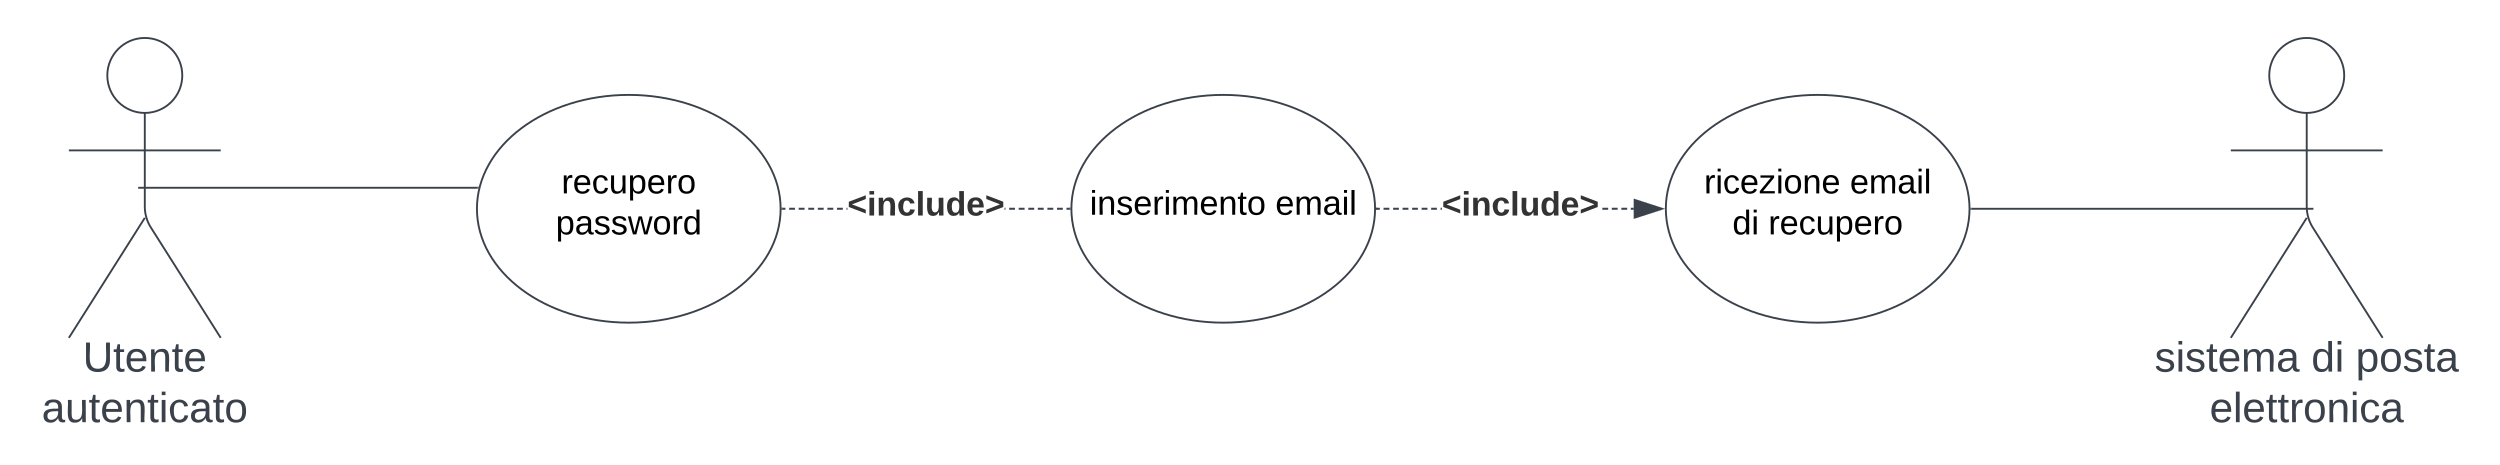
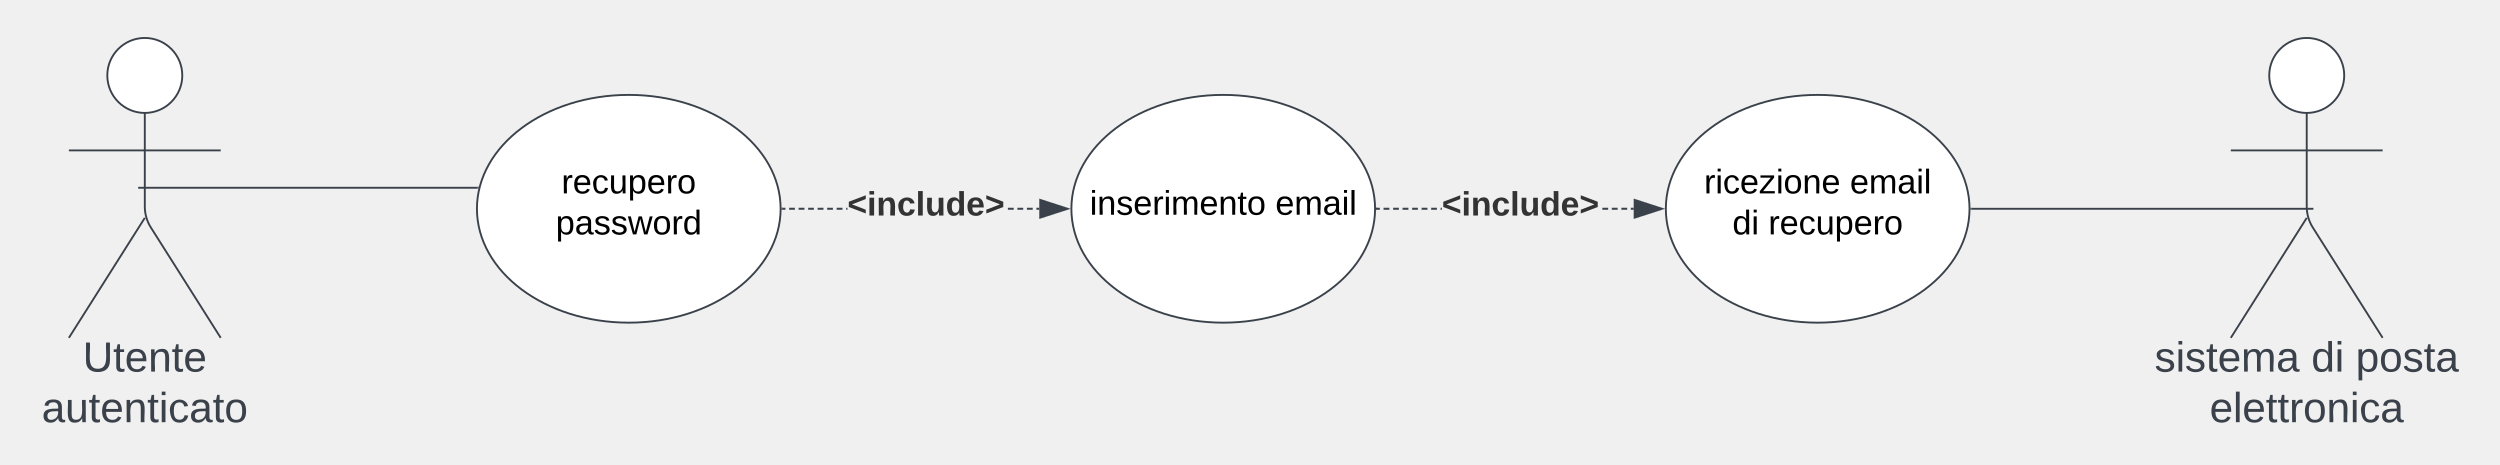
<svg xmlns="http://www.w3.org/2000/svg" xmlns:ns1="lucid" xmlns:xlink="http://www.w3.org/1999/xlink" width="1317.19" height="244.67">
  <g transform="translate(-223.7099 -320)" ns1:page-tab-id="xav6uJ03SfYZ">
-     <path d="M0 0h1870.87v1322.83H0z" fill="#fff" />
    <path d="M319.75 359.75c0 10.9-8.84 19.75-19.75 19.75-10.9 0-19.75-8.84-19.75-19.75 0-10.9 8.84-19.75 19.75-19.75 10.9 0 19.75 8.84 19.75 19.75z" stroke="#3a414a" fill="#fff" />
    <path d="M300 379.5v49.3a20.7 20.7 0 0 0 3.2 11.07L340 498m-40-63.2L260 498m0-98.75h80" stroke="#3a414a" fill="none" />
    <path d="M260 346a6 6 0 0 1 6-6h68a6 6 0 0 1 6 6v168a6 6 0 0 1-6 6h-68a6 6 0 0 1-6-6z" fill="none" />
    <use xlink:href="#a" transform="matrix(1,0,0,1,180,498) translate(87.31481 17.77778)" />
    <use xlink:href="#b" transform="matrix(1,0,0,1,180,498) translate(65.70988 44.44444)" />
    <path d="M635 430c0 33.14-35.83 60-80 60-44.2 0-80-26.86-80-60s35.8-60 80-60c44.17 0 80 26.86 80 60z" stroke="#3a414a" fill="#fff" />
    <use xlink:href="#c" transform="matrix(1,0,0,1,474.99,370) translate(44.555 51.9)" />
    <use xlink:href="#d" transform="matrix(1,0,0,1,474.99,370) translate(41.555 73.5)" />
    <path d="M300 418.93h175.34M300 418.93h-3.5" stroke="#3a414a" fill="none" />
    <path d="M475.94 418.52l-.2.9h-.4v-1h.62z" stroke="#3a414a" stroke-width=".05" fill="#3a414a" />
    <path d="M1458.82 359.75c0 10.9-8.85 19.75-19.75 19.75s-19.75-8.84-19.75-19.75c0-10.9 8.84-19.75 19.75-19.75 10.9 0 19.75 8.84 19.75 19.75z" stroke="#3a414a" fill="#fff" />
    <path d="M1439.07 379.5v49.3a20.7 20.7 0 0 0 3.2 11.07l36.8 58.13m-40-63.2l-40 63.2m0-98.75h80" stroke="#3a414a" fill="none" />
    <path d="M1399.07 346a6 6 0 0 1 6-6h68a6 6 0 0 1 6 6v168a6 6 0 0 1-6 6h-68a6 6 0 0 1-6-6z" fill="none" />
    <use xlink:href="#e" transform="matrix(1,0,0,1,1319.066,498) translate(39.84568 17.77778)" />
    <use xlink:href="#f" transform="matrix(1,0,0,1,1319.066,498) translate(122.4383 17.77778)" />
    <use xlink:href="#g" transform="matrix(1,0,0,1,1319.066,498) translate(145.8333 17.77778)" />
    <use xlink:href="#h" transform="matrix(1,0,0,1,1319.066,498) translate(68.85802 44.44444)" />
-     <path d="M637.5 430.5H636v-1h1.5zm5.04 0h-3.02v-1h3.02zm5.04 0h-3.02v-1h3.02zm5.04 0h-3.02v-1h3.02zm5.04 0h-3.02v-1h3.02zm5.04 0h-3.02v-1h3.02zm5.04 0h-3.02v-1h3.02zm2.44 0h-.42v-1h.42zm88.28 0h-3.02v-1h3.02zm5.04 0h-3.02v-1h3.02zm5.04 0h-3.02v-1h3.02zm5.05 0h-3.04v-1h3.03zm5.03 0h-3.03v-1h3.03zm5.04 0h-3.03v-1h3.03zm3.52 0h-1.52v-1h1.5zm-33.78 0H753v-1h.42z" stroke="#3a414a" stroke-width=".05" fill="#3a414a" />
+     <path d="M637.5 430.5H636v-1h1.5zm5 0h-3v-1h3zm5.02 0h-3v-1h3zm5 0h-3v-1h3zm5.02 0h-3v-1h3zm5 0h-3v-1h3zm5.02 0h-3v-1h3zm2.62 0h-.6v-1h.6zm87.6 0h-3v-1h3zm5 0h-3v-1h3zm5.02 0h-3v-1h3zm3.5 0h-1.5v-1h1.5z" stroke="#3a414a" stroke-width=".05" fill="#3a414a" />
    <path d="M636 430.5h-.53l.02-.5v-.4l-.02-.1h.52z" fill="#3a414a" />
    <path d="M636.03 430.52h-.58l.02-.5v-.54h.56zm-.52-1v.1l.02.4-.02.46h.48v-.96z" stroke="#3a414a" stroke-width=".05" fill="#3a414a" />
-     <path d="M787.7 430v.5h-.52v-1h.53z" fill="#3a414a" />
-     <path d="M787.72 430v.53h-.56v-1.05h.57zm-.5-.48v.96h.45v-.96z" stroke="#3a414a" stroke-width=".05" fill="#3a414a" />
+     <path d="M786.08 430l-14.27 4.64v-9.28z" fill="#3a414a" />
+     <path d="M787.7 430l-16.4 5.32v-10.64zm-15.4 3.95l12.16-3.95-12.15-3.95z" stroke="#3a414a" stroke-width=".05" fill="#3a414a" />
    <use xlink:href="#i" transform="matrix(1,0,0,1,670.1843,419.3333) translate(0 14.22222)" />
    <path d="M948.2 430c0 33.14-35.82 60-80 60-44.2 0-80-26.86-80-60s35.8-60 80-60c44.18 0 80 26.86 80 60z" stroke="#3a414a" fill="#fff" />
    <use xlink:href="#j" transform="matrix(1,0,0,1,788.1933,370) translate(9.68 63.15)" />
    <use xlink:href="#k" transform="matrix(1,0,0,1,788.1933,370) translate(107.48 63.15)" />
    <path d="M1261.4 430c0 33.14-35.82 60-80 60-44.2 0-80-26.86-80-60s35.8-60 80-60c44.18 0 80 26.86 80 60z" stroke="#3a414a" fill="#fff" />
    <use xlink:href="#l" transform="matrix(1,0,0,1,1101.397,370) translate(20.155 51.9)" />
    <use xlink:href="#m" transform="matrix(1,0,0,1,1101.397,370) translate(97.005 51.9)" />
    <use xlink:href="#n" transform="matrix(1,0,0,1,1101.397,370) translate(35.08 73.5)" />
    <use xlink:href="#o" transform="matrix(1,0,0,1,1101.397,370) translate(54.03 73.5)" />
    <path d="M950.7 430.5h-1.5v-1h1.5zm5 0h-3v-1h3zm5.02 0h-3v-1h3zm5 0h-3v-1h3zm5.02 0h-3v-1h3zm5.02 0h-3v-1h3zm5 0h-3v-1h3zm2.63 0h-.63v-1h.62zm87.58 0h-3v-1h3zm5 0h-3v-1h3zm5.02 0h-3v-1h3zm3.5 0h-1.5v-1h1.5z" stroke="#3a414a" stroke-width=".05" fill="#3a414a" />
    <path d="M949.2 430.5h-.52v-1h.53z" fill="#3a414a" />
    <path d="M949.23 430.52h-.58l.02-.5v-.54h.56zm-.52-1l.02.1v.4l-.02.46h.48v-.96z" stroke="#3a414a" stroke-width=".05" fill="#3a414a" />
    <path d="M1099.28 430l-14.27 4.64v-9.28z" fill="#3a414a" />
    <path d="M1100.9 430l-16.4 5.32v-10.64zm-15.4 3.95l12.16-3.95-12.15-3.95z" stroke="#3a414a" stroke-width=".05" fill="#3a414a" />
    <g>
      <use xlink:href="#p" transform="matrix(1,0,0,1,1024.795,417.2) translate(0.005 17.06667)" />
    </g>
    <g>
-       <use xlink:href="#i" transform="matrix(1,0,0,1,983.3876,419.3333) translate(0.005 14.22222)" />
+       <use xlink:href="#q" transform="matrix(1,0,0,1,983.3876,419.3333) translate(0.005 14.22222)" />
    </g>
    <path d="M1262.4 430h176.7" stroke="#3a414a" fill="none" />
    <path d="M1262.4 430.5h-.52l.02-.5v-.5h.5z" stroke="#3a414a" stroke-width=".05" fill="#3a414a" />
    <path d="M1439.1 430h3.5" stroke="#3a414a" fill="none" />
    <defs>
-       <path fill="#3a414a" d="M232-93c-1 65-40 97-104 97C67 4 28-28 28-90v-158h33c8 89-33 224 67 224 102 0 64-133 71-224h33v155" id="q" />
-       <path fill="#3a414a" d="M59-47c-2 24 18 29 38 22v24C64 9 27 4 27-40v-127H5v-23h24l9-43h21v43h35v23H59v120" id="r" />
-       <path fill="#3a414a" d="M100-194c63 0 86 42 84 106H49c0 40 14 67 53 68 26 1 43-12 49-29l28 8c-11 28-37 45-77 45C44 4 14-33 15-96c1-61 26-98 85-98zm52 81c6-60-76-77-97-28-3 7-6 17-6 28h103" id="s" />
-       <path fill="#3a414a" d="M117-194c89-4 53 116 60 194h-32v-121c0-31-8-49-39-48C34-167 62-67 57 0H25l-1-190h30c1 10-1 24 2 32 11-22 29-35 61-36" id="t" />
+       <path fill="#3a414a" d="M232-93c-1 65-40 97-104 97C67 4 28-28 28-90v-158h33c8 89-33 224 67 224 102 0 64-133 71-224h33v155" id="r" />
+       <path fill="#3a414a" d="M59-47c-2 24 18 29 38 22v24C64 9 27 4 27-40v-127H5v-23h24l9-43h21v43h35v23H59v120" id="s" />
+       <path fill="#3a414a" d="M100-194c63 0 86 42 84 106H49c0 40 14 67 53 68 26 1 43-12 49-29l28 8c-11 28-37 45-77 45C44 4 14-33 15-96c1-61 26-98 85-98zm52 81c6-60-76-77-97-28-3 7-6 17-6 28h103" id="t" />
+       <path fill="#3a414a" d="M117-194c89-4 53 116 60 194h-32v-121c0-31-8-49-39-48C34-167 62-67 57 0H25l-1-190h30c1 10-1 24 2 32 11-22 29-35 61-36" id="u" />
      <g id="a">
-         <use transform="matrix(0.0617284,0,0,0.0617284,0,0)" xlink:href="#q" />
-         <use transform="matrix(0.0617284,0,0,0.0617284,15.98765,0)" xlink:href="#r" />
-         <use transform="matrix(0.0617284,0,0,0.0617284,22.16049,0)" xlink:href="#s" />
-         <use transform="matrix(0.0617284,0,0,0.0617284,34.50617,0)" xlink:href="#t" />
-         <use transform="matrix(0.0617284,0,0,0.0617284,46.85185,0)" xlink:href="#r" />
-         <use transform="matrix(0.0617284,0,0,0.0617284,53.02469,0)" xlink:href="#s" />
-       </g>
-       <path fill="#3a414a" d="M141-36C126-15 110 5 73 4 37 3 15-17 15-53c-1-64 63-63 125-63 3-35-9-54-41-54-24 1-41 7-42 31l-33-3c5-37 33-52 76-52 45 0 72 20 72 64v82c-1 20 7 32 28 27v20c-31 9-61-2-59-35zM48-53c0 20 12 33 32 33 41-3 63-29 60-74-43 2-92-5-92 41" id="u" />
-       <path fill="#3a414a" d="M84 4C-5 8 30-112 23-190h32v120c0 31 7 50 39 49 72-2 45-101 50-169h31l1 190h-30c-1-10 1-25-2-33-11 22-28 36-60 37" id="v" />
-       <path fill="#3a414a" d="M24-231v-30h32v30H24zM24 0v-190h32V0H24" id="w" />
-       <path fill="#3a414a" d="M96-169c-40 0-48 33-48 73s9 75 48 75c24 0 41-14 43-38l32 2c-6 37-31 61-74 61-59 0-76-41-82-99-10-93 101-131 147-64 4 7 5 14 7 22l-32 3c-4-21-16-35-41-35" id="x" />
-       <path fill="#3a414a" d="M100-194c62-1 85 37 85 99 1 63-27 99-86 99S16-35 15-95c0-66 28-99 85-99zM99-20c44 1 53-31 53-75 0-43-8-75-51-75s-53 32-53 75 10 74 51 75" id="y" />
+         <use transform="matrix(0.0617284,0,0,0.0617284,0,0)" xlink:href="#r" />
+         <use transform="matrix(0.0617284,0,0,0.0617284,15.98765,0)" xlink:href="#s" />
+         <use transform="matrix(0.0617284,0,0,0.0617284,22.16049,0)" xlink:href="#t" />
+         <use transform="matrix(0.0617284,0,0,0.0617284,34.50617,0)" xlink:href="#u" />
+         <use transform="matrix(0.0617284,0,0,0.0617284,46.85185,0)" xlink:href="#s" />
+         <use transform="matrix(0.0617284,0,0,0.0617284,53.02469,0)" xlink:href="#t" />
+       </g>
+       <path fill="#3a414a" d="M141-36C126-15 110 5 73 4 37 3 15-17 15-53c-1-64 63-63 125-63 3-35-9-54-41-54-24 1-41 7-42 31l-33-3c5-37 33-52 76-52 45 0 72 20 72 64v82c-1 20 7 32 28 27v20c-31 9-61-2-59-35zM48-53c0 20 12 33 32 33 41-3 63-29 60-74-43 2-92-5-92 41" id="v" />
+       <path fill="#3a414a" d="M84 4C-5 8 30-112 23-190h32v120c0 31 7 50 39 49 72-2 45-101 50-169h31l1 190h-30c-1-10 1-25-2-33-11 22-28 36-60 37" id="w" />
+       <path fill="#3a414a" d="M24-231v-30h32v30H24zM24 0v-190h32V0H24" id="x" />
+       <path fill="#3a414a" d="M96-169c-40 0-48 33-48 73s9 75 48 75c24 0 41-14 43-38l32 2c-6 37-31 61-74 61-59 0-76-41-82-99-10-93 101-131 147-64 4 7 5 14 7 22l-32 3c-4-21-16-35-41-35" id="y" />
+       <path fill="#3a414a" d="M100-194c62-1 85 37 85 99 1 63-27 99-86 99S16-35 15-95c0-66 28-99 85-99zM99-20c44 1 53-31 53-75 0-43-8-75-51-75s-53 32-53 75 10 74 51 75" id="z" />
      <g id="b">
-         <use transform="matrix(0.0617284,0,0,0.0617284,0,0)" xlink:href="#u" />
-         <use transform="matrix(0.0617284,0,0,0.0617284,12.34568,0)" xlink:href="#v" />
-         <use transform="matrix(0.0617284,0,0,0.0617284,24.69136,0)" xlink:href="#r" />
-         <use transform="matrix(0.0617284,0,0,0.0617284,30.8642,0)" xlink:href="#s" />
-         <use transform="matrix(0.0617284,0,0,0.0617284,43.20988,0)" xlink:href="#t" />
-         <use transform="matrix(0.0617284,0,0,0.0617284,55.55556,0)" xlink:href="#r" />
-         <use transform="matrix(0.0617284,0,0,0.0617284,61.7284,0)" xlink:href="#w" />
-         <use transform="matrix(0.0617284,0,0,0.0617284,66.60494,0)" xlink:href="#x" />
-         <use transform="matrix(0.0617284,0,0,0.0617284,77.71605,0)" xlink:href="#u" />
-         <use transform="matrix(0.0617284,0,0,0.0617284,90.06173,0)" xlink:href="#r" />
-         <use transform="matrix(0.0617284,0,0,0.0617284,96.23457,0)" xlink:href="#y" />
-       </g>
-       <path d="M114-163C36-179 61-72 57 0H25l-1-190h30c1 12-1 29 2 39 6-27 23-49 58-41v29" id="z" />
-       <path d="M100-194c63 0 86 42 84 106H49c0 40 14 67 53 68 26 1 43-12 49-29l28 8c-11 28-37 45-77 45C44 4 14-33 15-96c1-61 26-98 85-98zm52 81c6-60-76-77-97-28-3 7-6 17-6 28h103" id="A" />
-       <path d="M96-169c-40 0-48 33-48 73s9 75 48 75c24 0 41-14 43-38l32 2c-6 37-31 61-74 61-59 0-76-41-82-99-10-93 101-131 147-64 4 7 5 14 7 22l-32 3c-4-21-16-35-41-35" id="B" />
-       <path d="M84 4C-5 8 30-112 23-190h32v120c0 31 7 50 39 49 72-2 45-101 50-169h31l1 190h-30c-1-10 1-25-2-33-11 22-28 36-60 37" id="C" />
-       <path d="M115-194c55 1 70 41 70 98S169 2 115 4C84 4 66-9 55-30l1 105H24l-1-265h31l2 30c10-21 28-34 59-34zm-8 174c40 0 45-34 45-75s-6-73-45-74c-42 0-51 32-51 76 0 43 10 73 51 73" id="D" />
-       <path d="M100-194c62-1 85 37 85 99 1 63-27 99-86 99S16-35 15-95c0-66 28-99 85-99zM99-20c44 1 53-31 53-75 0-43-8-75-51-75s-53 32-53 75 10 74 51 75" id="E" />
+         <use transform="matrix(0.0617284,0,0,0.0617284,0,0)" xlink:href="#v" />
+         <use transform="matrix(0.0617284,0,0,0.0617284,12.34568,0)" xlink:href="#w" />
+         <use transform="matrix(0.0617284,0,0,0.0617284,24.69136,0)" xlink:href="#s" />
+         <use transform="matrix(0.0617284,0,0,0.0617284,30.8642,0)" xlink:href="#t" />
+         <use transform="matrix(0.0617284,0,0,0.0617284,43.20988,0)" xlink:href="#u" />
+         <use transform="matrix(0.0617284,0,0,0.0617284,55.55556,0)" xlink:href="#s" />
+         <use transform="matrix(0.0617284,0,0,0.0617284,61.7284,0)" xlink:href="#x" />
+         <use transform="matrix(0.0617284,0,0,0.0617284,66.60494,0)" xlink:href="#y" />
+         <use transform="matrix(0.0617284,0,0,0.0617284,77.71605,0)" xlink:href="#v" />
+         <use transform="matrix(0.0617284,0,0,0.0617284,90.06173,0)" xlink:href="#s" />
+         <use transform="matrix(0.0617284,0,0,0.0617284,96.23457,0)" xlink:href="#z" />
+       </g>
+       <path d="M114-163C36-179 61-72 57 0H25l-1-190h30c1 12-1 29 2 39 6-27 23-49 58-41v29" id="A" />
+       <path d="M100-194c63 0 86 42 84 106H49c0 40 14 67 53 68 26 1 43-12 49-29l28 8c-11 28-37 45-77 45C44 4 14-33 15-96c1-61 26-98 85-98zm52 81c6-60-76-77-97-28-3 7-6 17-6 28h103" id="B" />
+       <path d="M96-169c-40 0-48 33-48 73s9 75 48 75c24 0 41-14 43-38l32 2c-6 37-31 61-74 61-59 0-76-41-82-99-10-93 101-131 147-64 4 7 5 14 7 22l-32 3c-4-21-16-35-41-35" id="C" />
+       <path d="M84 4C-5 8 30-112 23-190h32v120c0 31 7 50 39 49 72-2 45-101 50-169h31l1 190h-30c-1-10 1-25-2-33-11 22-28 36-60 37" id="D" />
+       <path d="M115-194c55 1 70 41 70 98S169 2 115 4C84 4 66-9 55-30l1 105H24l-1-265h31l2 30c10-21 28-34 59-34zm-8 174c40 0 45-34 45-75s-6-73-45-74c-42 0-51 32-51 76 0 43 10 73 51 73" id="E" />
+       <path d="M100-194c62-1 85 37 85 99 1 63-27 99-86 99S16-35 15-95c0-66 28-99 85-99zM99-20c44 1 53-31 53-75 0-43-8-75-51-75s-53 32-53 75 10 74 51 75" id="F" />
      <g id="c">
-         <use transform="matrix(0.05,0,0,0.05,0,0)" xlink:href="#z" />
-         <use transform="matrix(0.05,0,0,0.05,5.95,0)" xlink:href="#A" />
-         <use transform="matrix(0.05,0,0,0.05,15.95,0)" xlink:href="#B" />
-         <use transform="matrix(0.05,0,0,0.05,24.95,0)" xlink:href="#C" />
-         <use transform="matrix(0.05,0,0,0.05,34.95,0)" xlink:href="#D" />
-         <use transform="matrix(0.05,0,0,0.05,44.95,0)" xlink:href="#A" />
-         <use transform="matrix(0.05,0,0,0.05,54.95,0)" xlink:href="#z" />
-         <use transform="matrix(0.05,0,0,0.05,60.9,0)" xlink:href="#E" />
-       </g>
-       <path d="M141-36C126-15 110 5 73 4 37 3 15-17 15-53c-1-64 63-63 125-63 3-35-9-54-41-54-24 1-41 7-42 31l-33-3c5-37 33-52 76-52 45 0 72 20 72 64v82c-1 20 7 32 28 27v20c-31 9-61-2-59-35zM48-53c0 20 12 33 32 33 41-3 63-29 60-74-43 2-92-5-92 41" id="F" />
-       <path d="M135-143c-3-34-86-38-87 0 15 53 115 12 119 90S17 21 10-45l28-5c4 36 97 45 98 0-10-56-113-15-118-90-4-57 82-63 122-42 12 7 21 19 24 35" id="G" />
-       <path d="M206 0h-36l-40-164L89 0H53L-1-190h32L70-26l43-164h34l41 164 42-164h31" id="H" />
-       <path d="M85-194c31 0 48 13 60 33l-1-100h32l1 261h-30c-2-10 0-23-3-31C134-8 116 4 85 4 32 4 16-35 15-94c0-66 23-100 70-100zm9 24c-40 0-46 34-46 75 0 40 6 74 45 74 42 0 51-32 51-76 0-42-9-74-50-73" id="I" />
+         <use transform="matrix(0.05,0,0,0.05,0,0)" xlink:href="#A" />
+         <use transform="matrix(0.05,0,0,0.05,5.95,0)" xlink:href="#B" />
+         <use transform="matrix(0.05,0,0,0.05,15.95,0)" xlink:href="#C" />
+         <use transform="matrix(0.05,0,0,0.05,24.95,0)" xlink:href="#D" />
+         <use transform="matrix(0.05,0,0,0.05,34.95,0)" xlink:href="#E" />
+         <use transform="matrix(0.05,0,0,0.05,44.95,0)" xlink:href="#B" />
+         <use transform="matrix(0.05,0,0,0.05,54.95,0)" xlink:href="#A" />
+         <use transform="matrix(0.05,0,0,0.05,60.9,0)" xlink:href="#F" />
+       </g>
+       <path d="M141-36C126-15 110 5 73 4 37 3 15-17 15-53c-1-64 63-63 125-63 3-35-9-54-41-54-24 1-41 7-42 31l-33-3c5-37 33-52 76-52 45 0 72 20 72 64v82c-1 20 7 32 28 27v20c-31 9-61-2-59-35zM48-53c0 20 12 33 32 33 41-3 63-29 60-74-43 2-92-5-92 41" id="G" />
+       <path d="M135-143c-3-34-86-38-87 0 15 53 115 12 119 90S17 21 10-45l28-5c4 36 97 45 98 0-10-56-113-15-118-90-4-57 82-63 122-42 12 7 21 19 24 35" id="H" />
+       <path d="M206 0h-36l-40-164L89 0H53L-1-190h32L70-26l43-164h34l41 164 42-164h31" id="I" />
+       <path d="M85-194c31 0 48 13 60 33l-1-100h32l1 261h-30c-2-10 0-23-3-31C134-8 116 4 85 4 32 4 16-35 15-94c0-66 23-100 70-100zm9 24c-40 0-46 34-46 75 0 40 6 74 45 74 42 0 51-32 51-76 0-42-9-74-50-73" id="J" />
      <g id="d">
-         <use transform="matrix(0.05,0,0,0.05,0,0)" xlink:href="#D" />
-         <use transform="matrix(0.05,0,0,0.05,10,0)" xlink:href="#F" />
-         <use transform="matrix(0.05,0,0,0.05,20,0)" xlink:href="#G" />
-         <use transform="matrix(0.05,0,0,0.05,29,0)" xlink:href="#G" />
-         <use transform="matrix(0.05,0,0,0.05,38,0)" xlink:href="#H" />
-         <use transform="matrix(0.05,0,0,0.05,50.95,0)" xlink:href="#E" />
-         <use transform="matrix(0.05,0,0,0.05,60.95,0)" xlink:href="#z" />
-         <use transform="matrix(0.05,0,0,0.05,66.9,0)" xlink:href="#I" />
-       </g>
-       <path fill="#3a414a" d="M135-143c-3-34-86-38-87 0 15 53 115 12 119 90S17 21 10-45l28-5c4 36 97 45 98 0-10-56-113-15-118-90-4-57 82-63 122-42 12 7 21 19 24 35" id="J" />
-       <path fill="#3a414a" d="M210-169c-67 3-38 105-44 169h-31v-121c0-29-5-50-35-48C34-165 62-65 56 0H25l-1-190h30c1 10-1 24 2 32 10-44 99-50 107 0 11-21 27-35 58-36 85-2 47 119 55 194h-31v-121c0-29-5-49-35-48" id="K" />
+         <use transform="matrix(0.05,0,0,0.05,0,0)" xlink:href="#E" />
+         <use transform="matrix(0.05,0,0,0.05,10,0)" xlink:href="#G" />
+         <use transform="matrix(0.05,0,0,0.05,20,0)" xlink:href="#H" />
+         <use transform="matrix(0.05,0,0,0.05,29,0)" xlink:href="#H" />
+         <use transform="matrix(0.05,0,0,0.05,38,0)" xlink:href="#I" />
+         <use transform="matrix(0.05,0,0,0.05,50.95,0)" xlink:href="#F" />
+         <use transform="matrix(0.05,0,0,0.05,60.95,0)" xlink:href="#A" />
+         <use transform="matrix(0.05,0,0,0.05,66.9,0)" xlink:href="#J" />
+       </g>
+       <path fill="#3a414a" d="M135-143c-3-34-86-38-87 0 15 53 115 12 119 90S17 21 10-45l28-5c4 36 97 45 98 0-10-56-113-15-118-90-4-57 82-63 122-42 12 7 21 19 24 35" id="K" />
+       <path fill="#3a414a" d="M210-169c-67 3-38 105-44 169h-31v-121c0-29-5-50-35-48C34-165 62-65 56 0H25l-1-190h30c1 10-1 24 2 32 10-44 99-50 107 0 11-21 27-35 58-36 85-2 47 119 55 194h-31v-121c0-29-5-49-35-48" id="L" />
      <g id="e">
-         <use transform="matrix(0.0617284,0,0,0.0617284,0,0)" xlink:href="#J" />
-         <use transform="matrix(0.0617284,0,0,0.0617284,11.11111,0)" xlink:href="#w" />
-         <use transform="matrix(0.0617284,0,0,0.0617284,15.98765,0)" xlink:href="#J" />
-         <use transform="matrix(0.0617284,0,0,0.0617284,27.09877,0)" xlink:href="#r" />
-         <use transform="matrix(0.0617284,0,0,0.0617284,33.2716,0)" xlink:href="#s" />
-         <use transform="matrix(0.0617284,0,0,0.0617284,45.61728,0)" xlink:href="#K" />
-         <use transform="matrix(0.0617284,0,0,0.0617284,64.07407,0)" xlink:href="#u" />
-       </g>
-       <path fill="#3a414a" d="M85-194c31 0 48 13 60 33l-1-100h32l1 261h-30c-2-10 0-23-3-31C134-8 116 4 85 4 32 4 16-35 15-94c0-66 23-100 70-100zm9 24c-40 0-46 34-46 75 0 40 6 74 45 74 42 0 51-32 51-76 0-42-9-74-50-73" id="L" />
+         <use transform="matrix(0.0617284,0,0,0.0617284,0,0)" xlink:href="#K" />
+         <use transform="matrix(0.0617284,0,0,0.0617284,11.11111,0)" xlink:href="#x" />
+         <use transform="matrix(0.0617284,0,0,0.0617284,15.98765,0)" xlink:href="#K" />
+         <use transform="matrix(0.0617284,0,0,0.0617284,27.09877,0)" xlink:href="#s" />
+         <use transform="matrix(0.0617284,0,0,0.0617284,33.2716,0)" xlink:href="#t" />
+         <use transform="matrix(0.0617284,0,0,0.0617284,45.61728,0)" xlink:href="#L" />
+         <use transform="matrix(0.0617284,0,0,0.0617284,64.07407,0)" xlink:href="#v" />
+       </g>
+       <path fill="#3a414a" d="M85-194c31 0 48 13 60 33l-1-100h32l1 261h-30c-2-10 0-23-3-31C134-8 116 4 85 4 32 4 16-35 15-94c0-66 23-100 70-100zm9 24c-40 0-46 34-46 75 0 40 6 74 45 74 42 0 51-32 51-76 0-42-9-74-50-73" id="M" />
      <g id="f">
-         <use transform="matrix(0.0617284,0,0,0.0617284,0,0)" xlink:href="#L" />
-         <use transform="matrix(0.0617284,0,0,0.0617284,12.34568,0)" xlink:href="#w" />
-       </g>
-       <path fill="#3a414a" d="M115-194c55 1 70 41 70 98S169 2 115 4C84 4 66-9 55-30l1 105H24l-1-265h31l2 30c10-21 28-34 59-34zm-8 174c40 0 45-34 45-75s-6-73-45-74c-42 0-51 32-51 76 0 43 10 73 51 73" id="M" />
+         <use transform="matrix(0.0617284,0,0,0.0617284,0,0)" xlink:href="#M" />
+         <use transform="matrix(0.0617284,0,0,0.0617284,12.34568,0)" xlink:href="#x" />
+       </g>
+       <path fill="#3a414a" d="M115-194c55 1 70 41 70 98S169 2 115 4C84 4 66-9 55-30l1 105H24l-1-265h31l2 30c10-21 28-34 59-34zm-8 174c40 0 45-34 45-75s-6-73-45-74c-42 0-51 32-51 76 0 43 10 73 51 73" id="N" />
      <g id="g">
-         <use transform="matrix(0.0617284,0,0,0.0617284,0,0)" xlink:href="#M" />
-         <use transform="matrix(0.0617284,0,0,0.0617284,12.34568,0)" xlink:href="#y" />
-         <use transform="matrix(0.0617284,0,0,0.0617284,24.69136,0)" xlink:href="#J" />
-         <use transform="matrix(0.0617284,0,0,0.0617284,35.80247,0)" xlink:href="#r" />
-         <use transform="matrix(0.0617284,0,0,0.0617284,41.97531,0)" xlink:href="#u" />
-       </g>
-       <path fill="#3a414a" d="M24 0v-261h32V0H24" id="N" />
-       <path fill="#3a414a" d="M114-163C36-179 61-72 57 0H25l-1-190h30c1 12-1 29 2 39 6-27 23-49 58-41v29" id="O" />
+         <use transform="matrix(0.0617284,0,0,0.0617284,0,0)" xlink:href="#N" />
+         <use transform="matrix(0.0617284,0,0,0.0617284,12.34568,0)" xlink:href="#z" />
+         <use transform="matrix(0.0617284,0,0,0.0617284,24.69136,0)" xlink:href="#K" />
+         <use transform="matrix(0.0617284,0,0,0.0617284,35.80247,0)" xlink:href="#s" />
+         <use transform="matrix(0.0617284,0,0,0.0617284,41.97531,0)" xlink:href="#v" />
+       </g>
+       <path fill="#3a414a" d="M24 0v-261h32V0H24" id="O" />
+       <path fill="#3a414a" d="M114-163C36-179 61-72 57 0H25l-1-190h30c1 12-1 29 2 39 6-27 23-49 58-41v29" id="P" />
      <g id="h">
-         <use transform="matrix(0.0617284,0,0,0.0617284,0,0)" xlink:href="#s" />
-         <use transform="matrix(0.0617284,0,0,0.0617284,12.34568,0)" xlink:href="#N" />
-         <use transform="matrix(0.0617284,0,0,0.0617284,17.22222,0)" xlink:href="#s" />
-         <use transform="matrix(0.0617284,0,0,0.0617284,29.5679,0)" xlink:href="#r" />
-         <use transform="matrix(0.0617284,0,0,0.0617284,35.74074,0)" xlink:href="#r" />
-         <use transform="matrix(0.0617284,0,0,0.0617284,41.91358,0)" xlink:href="#O" />
-         <use transform="matrix(0.0617284,0,0,0.0617284,49.25926,0)" xlink:href="#y" />
-         <use transform="matrix(0.0617284,0,0,0.0617284,61.60494,0)" xlink:href="#t" />
-         <use transform="matrix(0.0617284,0,0,0.0617284,73.95062,0)" xlink:href="#w" />
-         <use transform="matrix(0.0617284,0,0,0.0617284,78.82716,0)" xlink:href="#x" />
-         <use transform="matrix(0.0617284,0,0,0.0617284,89.93827,0)" xlink:href="#u" />
-       </g>
-       <path fill="#333" d="M15-91v-56l181-69v40L49-119l147 57v40" id="P" />
-       <path fill="#333" d="M25-224v-37h50v37H25zM25 0v-190h50V0H25" id="Q" />
-       <path fill="#333" d="M135-194c87-1 58 113 63 194h-50c-7-57 23-157-34-157-59 0-34 97-39 157H25l-1-190h47c2 12-1 28 3 38 12-26 28-41 61-42" id="R" />
-       <path fill="#333" d="M190-63c-7 42-38 67-86 67-59 0-84-38-90-98-12-110 154-137 174-36l-49 2c-2-19-15-32-35-32-30 0-35 28-38 64-6 74 65 87 74 30" id="S" />
-       <path fill="#333" d="M25 0v-261h50V0H25" id="T" />
-       <path fill="#333" d="M85 4C-2 5 27-109 22-190h50c7 57-23 150 33 157 60-5 35-97 40-157h50l1 190h-47c-2-12 1-28-3-38-12 25-28 42-61 42" id="U" />
-       <path fill="#333" d="M88-194c31-1 46 15 58 34l-1-101h50l1 261h-48c-2-10 0-23-3-31C134-8 116 4 84 4 32 4 16-41 15-95c0-56 19-97 73-99zm17 164c33 0 40-30 41-66 1-37-9-64-41-64s-38 30-39 65c0 43 13 65 39 65" id="V" />
-       <path fill="#333" d="M185-48c-13 30-37 53-82 52C43 2 14-33 14-96s30-98 90-98c62 0 83 45 84 108H66c0 31 8 55 39 56 18 0 30-7 34-22zm-45-69c5-46-57-63-70-21-2 6-4 13-4 21h74" id="W" />
-       <path fill="#333" d="M15-22v-40l146-57-146-57v-40l181 69v56" id="X" />
+         <use transform="matrix(0.0617284,0,0,0.0617284,0,0)" xlink:href="#t" />
+         <use transform="matrix(0.0617284,0,0,0.0617284,12.34568,0)" xlink:href="#O" />
+         <use transform="matrix(0.0617284,0,0,0.0617284,17.22222,0)" xlink:href="#t" />
+         <use transform="matrix(0.0617284,0,0,0.0617284,29.5679,0)" xlink:href="#s" />
+         <use transform="matrix(0.0617284,0,0,0.0617284,35.74074,0)" xlink:href="#s" />
+         <use transform="matrix(0.0617284,0,0,0.0617284,41.91358,0)" xlink:href="#P" />
+         <use transform="matrix(0.0617284,0,0,0.0617284,49.25926,0)" xlink:href="#z" />
+         <use transform="matrix(0.0617284,0,0,0.0617284,61.60494,0)" xlink:href="#u" />
+         <use transform="matrix(0.0617284,0,0,0.0617284,73.95062,0)" xlink:href="#x" />
+         <use transform="matrix(0.0617284,0,0,0.0617284,78.82716,0)" xlink:href="#y" />
+         <use transform="matrix(0.0617284,0,0,0.0617284,89.93827,0)" xlink:href="#v" />
+       </g>
+       <path fill="#333" d="M15-91v-56l181-69v40L49-119l147 57v40" id="Q" />
+       <path fill="#333" d="M25-224v-37h50v37H25zM25 0v-190h50V0H25" id="R" />
+       <path fill="#333" d="M135-194c87-1 58 113 63 194h-50c-7-57 23-157-34-157-59 0-34 97-39 157H25l-1-190h47c2 12-1 28 3 38 12-26 28-41 61-42" id="S" />
+       <path fill="#333" d="M190-63c-7 42-38 67-86 67-59 0-84-38-90-98-12-110 154-137 174-36l-49 2c-2-19-15-32-35-32-30 0-35 28-38 64-6 74 65 87 74 30" id="T" />
+       <path fill="#333" d="M25 0v-261h50V0H25" id="U" />
+       <path fill="#333" d="M85 4C-2 5 27-109 22-190h50c7 57-23 150 33 157 60-5 35-97 40-157h50l1 190h-47c-2-12 1-28-3-38-12 25-28 42-61 42" id="V" />
+       <path fill="#333" d="M88-194c31-1 46 15 58 34l-1-101h50l1 261h-48c-2-10 0-23-3-31C134-8 116 4 84 4 32 4 16-41 15-95c0-56 19-97 73-99zm17 164c33 0 40-30 41-66 1-37-9-64-41-64s-38 30-39 65c0 43 13 65 39 65" id="W" />
+       <path fill="#333" d="M185-48c-13 30-37 53-82 52C43 2 14-33 14-96s30-98 90-98c62 0 83 45 84 108H66c0 31 8 55 39 56 18 0 30-7 34-22zm-45-69c5-46-57-63-70-21-2 6-4 13-4 21h74" id="X" />
+       <path fill="#333" d="M15-22v-40l146-57-146-57v-40l181 69v56" id="Y" />
      <g id="i">
-         <use transform="matrix(0.04938272,0,0,0.04938272,0,0)" xlink:href="#P" />
-         <use transform="matrix(0.04938272,0,0,0.04938272,10.37037,0)" xlink:href="#Q" />
-         <use transform="matrix(0.04938272,0,0,0.04938272,15.30864,0)" xlink:href="#R" />
-         <use transform="matrix(0.04938272,0,0,0.04938272,26.12346,0)" xlink:href="#S" />
-         <use transform="matrix(0.04938272,0,0,0.04938272,36,0)" xlink:href="#T" />
-         <use transform="matrix(0.04938272,0,0,0.04938272,40.93827,0)" xlink:href="#U" />
-         <use transform="matrix(0.04938272,0,0,0.04938272,51.75309,0)" xlink:href="#V" />
-         <use transform="matrix(0.04938272,0,0,0.04938272,62.5679,0)" xlink:href="#W" />
-         <use transform="matrix(0.04938272,0,0,0.04938272,72.44444,0)" xlink:href="#X" />
-       </g>
-       <path d="M24-231v-30h32v30H24zM24 0v-190h32V0H24" id="Y" />
-       <path d="M117-194c89-4 53 116 60 194h-32v-121c0-31-8-49-39-48C34-167 62-67 57 0H25l-1-190h30c1 10-1 24 2 32 11-22 29-35 61-36" id="Z" />
-       <path d="M210-169c-67 3-38 105-44 169h-31v-121c0-29-5-50-35-48C34-165 62-65 56 0H25l-1-190h30c1 10-1 24 2 32 10-44 99-50 107 0 11-21 27-35 58-36 85-2 47 119 55 194h-31v-121c0-29-5-49-35-48" id="aa" />
-       <path d="M59-47c-2 24 18 29 38 22v24C64 9 27 4 27-40v-127H5v-23h24l9-43h21v43h35v23H59v120" id="ab" />
+         <use transform="matrix(0.04938272,0,0,0.04938272,0,0)" xlink:href="#Q" />
+         <use transform="matrix(0.04938272,0,0,0.04938272,10.37037,0)" xlink:href="#R" />
+         <use transform="matrix(0.04938272,0,0,0.04938272,15.30864,0)" xlink:href="#S" />
+         <use transform="matrix(0.04938272,0,0,0.04938272,26.12346,0)" xlink:href="#T" />
+         <use transform="matrix(0.04938272,0,0,0.04938272,36,0)" xlink:href="#U" />
+         <use transform="matrix(0.04938272,0,0,0.04938272,40.93827,0)" xlink:href="#V" />
+         <use transform="matrix(0.04938272,0,0,0.04938272,51.75309,0)" xlink:href="#W" />
+         <use transform="matrix(0.04938272,0,0,0.04938272,62.5679,0)" xlink:href="#X" />
+         <use transform="matrix(0.04938272,0,0,0.04938272,72.44444,0)" xlink:href="#Y" />
+       </g>
+       <path d="M24-231v-30h32v30H24zM24 0v-190h32V0H24" id="Z" />
+       <path d="M117-194c89-4 53 116 60 194h-32v-121c0-31-8-49-39-48C34-167 62-67 57 0H25l-1-190h30c1 10-1 24 2 32 11-22 29-35 61-36" id="aa" />
+       <path d="M210-169c-67 3-38 105-44 169h-31v-121c0-29-5-50-35-48C34-165 62-65 56 0H25l-1-190h30c1 10-1 24 2 32 10-44 99-50 107 0 11-21 27-35 58-36 85-2 47 119 55 194h-31v-121c0-29-5-49-35-48" id="ab" />
+       <path d="M59-47c-2 24 18 29 38 22v24C64 9 27 4 27-40v-127H5v-23h24l9-43h21v43h35v23H59v120" id="ac" />
      <g id="j">
-         <use transform="matrix(0.05,0,0,0.05,0,0)" xlink:href="#Y" />
-         <use transform="matrix(0.05,0,0,0.05,3.95,0)" xlink:href="#Z" />
-         <use transform="matrix(0.05,0,0,0.05,13.95,0)" xlink:href="#G" />
-         <use transform="matrix(0.05,0,0,0.05,22.95,0)" xlink:href="#A" />
-         <use transform="matrix(0.05,0,0,0.05,32.95,0)" xlink:href="#z" />
-         <use transform="matrix(0.05,0,0,0.05,38.9,0)" xlink:href="#Y" />
-         <use transform="matrix(0.05,0,0,0.05,42.85,0)" xlink:href="#aa" />
-         <use transform="matrix(0.05,0,0,0.05,57.8,0)" xlink:href="#A" />
-         <use transform="matrix(0.05,0,0,0.05,67.8,0)" xlink:href="#Z" />
-         <use transform="matrix(0.05,0,0,0.05,77.8,0)" xlink:href="#ab" />
-         <use transform="matrix(0.05,0,0,0.05,82.8,0)" xlink:href="#E" />
-       </g>
-       <path d="M24 0v-261h32V0H24" id="ac" />
+         <use transform="matrix(0.05,0,0,0.05,0,0)" xlink:href="#Z" />
+         <use transform="matrix(0.05,0,0,0.05,3.95,0)" xlink:href="#aa" />
+         <use transform="matrix(0.05,0,0,0.05,13.95,0)" xlink:href="#H" />
+         <use transform="matrix(0.05,0,0,0.05,22.95,0)" xlink:href="#B" />
+         <use transform="matrix(0.05,0,0,0.05,32.95,0)" xlink:href="#A" />
+         <use transform="matrix(0.05,0,0,0.05,38.9,0)" xlink:href="#Z" />
+         <use transform="matrix(0.05,0,0,0.05,42.85,0)" xlink:href="#ab" />
+         <use transform="matrix(0.05,0,0,0.05,57.8,0)" xlink:href="#B" />
+         <use transform="matrix(0.05,0,0,0.05,67.8,0)" xlink:href="#aa" />
+         <use transform="matrix(0.05,0,0,0.05,77.8,0)" xlink:href="#ac" />
+         <use transform="matrix(0.05,0,0,0.05,82.8,0)" xlink:href="#F" />
+       </g>
+       <path d="M24 0v-261h32V0H24" id="ad" />
      <g id="k">
+         <use transform="matrix(0.05,0,0,0.05,0,0)" xlink:href="#B" />
+         <use transform="matrix(0.05,0,0,0.05,10,0)" xlink:href="#ab" />
+         <use transform="matrix(0.05,0,0,0.05,24.95,0)" xlink:href="#G" />
+         <use transform="matrix(0.05,0,0,0.05,34.95,0)" xlink:href="#Z" />
+         <use transform="matrix(0.05,0,0,0.05,38.9,0)" xlink:href="#ad" />
+       </g>
+       <path d="M9 0v-24l116-142H16v-24h144v24L44-24h123V0H9" id="ae" />
+       <g id="l">
        <use transform="matrix(0.05,0,0,0.05,0,0)" xlink:href="#A" />
-         <use transform="matrix(0.05,0,0,0.05,10,0)" xlink:href="#aa" />
-         <use transform="matrix(0.05,0,0,0.05,24.95,0)" xlink:href="#F" />
-         <use transform="matrix(0.05,0,0,0.05,34.95,0)" xlink:href="#Y" />
-         <use transform="matrix(0.05,0,0,0.05,38.9,0)" xlink:href="#ac" />
-       </g>
-       <path d="M9 0v-24l116-142H16v-24h144v24L44-24h123V0H9" id="ad" />
-       <g id="l">
-         <use transform="matrix(0.05,0,0,0.05,0,0)" xlink:href="#z" />
-         <use transform="matrix(0.05,0,0,0.05,5.95,0)" xlink:href="#Y" />
-         <use transform="matrix(0.05,0,0,0.05,9.9,0)" xlink:href="#B" />
-         <use transform="matrix(0.05,0,0,0.05,18.9,0)" xlink:href="#A" />
-         <use transform="matrix(0.05,0,0,0.05,28.9,0)" xlink:href="#ad" />
-         <use transform="matrix(0.05,0,0,0.05,37.9,0)" xlink:href="#Y" />
-         <use transform="matrix(0.05,0,0,0.05,41.85,0)" xlink:href="#E" />
-         <use transform="matrix(0.05,0,0,0.05,51.85,0)" xlink:href="#Z" />
-         <use transform="matrix(0.05,0,0,0.05,61.85,0)" xlink:href="#A" />
+         <use transform="matrix(0.05,0,0,0.05,5.95,0)" xlink:href="#Z" />
+         <use transform="matrix(0.05,0,0,0.05,9.9,0)" xlink:href="#C" />
+         <use transform="matrix(0.05,0,0,0.05,18.9,0)" xlink:href="#B" />
+         <use transform="matrix(0.05,0,0,0.05,28.9,0)" xlink:href="#ae" />
+         <use transform="matrix(0.05,0,0,0.05,37.9,0)" xlink:href="#Z" />
+         <use transform="matrix(0.05,0,0,0.05,41.85,0)" xlink:href="#F" />
+         <use transform="matrix(0.05,0,0,0.05,51.85,0)" xlink:href="#aa" />
+         <use transform="matrix(0.05,0,0,0.05,61.85,0)" xlink:href="#B" />
      </g>
      <g id="m">
+         <use transform="matrix(0.05,0,0,0.05,0,0)" xlink:href="#B" />
+         <use transform="matrix(0.05,0,0,0.05,10,0)" xlink:href="#ab" />
+         <use transform="matrix(0.05,0,0,0.05,24.95,0)" xlink:href="#G" />
+         <use transform="matrix(0.05,0,0,0.05,34.95,0)" xlink:href="#Z" />
+         <use transform="matrix(0.05,0,0,0.05,38.9,0)" xlink:href="#ad" />
+       </g>
+       <g id="n">
+         <use transform="matrix(0.05,0,0,0.05,0,0)" xlink:href="#J" />
+         <use transform="matrix(0.05,0,0,0.05,10,0)" xlink:href="#Z" />
+       </g>
+       <g id="o">
        <use transform="matrix(0.05,0,0,0.05,0,0)" xlink:href="#A" />
-         <use transform="matrix(0.05,0,0,0.05,10,0)" xlink:href="#aa" />
-         <use transform="matrix(0.05,0,0,0.05,24.95,0)" xlink:href="#F" />
-         <use transform="matrix(0.05,0,0,0.05,34.95,0)" xlink:href="#Y" />
-         <use transform="matrix(0.05,0,0,0.05,38.9,0)" xlink:href="#ac" />
-       </g>
-       <g id="n">
-         <use transform="matrix(0.05,0,0,0.05,0,0)" xlink:href="#I" />
-         <use transform="matrix(0.05,0,0,0.05,10,0)" xlink:href="#Y" />
-       </g>
-       <g id="o">
-         <use transform="matrix(0.05,0,0,0.05,0,0)" xlink:href="#z" />
-         <use transform="matrix(0.05,0,0,0.05,5.95,0)" xlink:href="#A" />
-         <use transform="matrix(0.05,0,0,0.05,15.95,0)" xlink:href="#B" />
-         <use transform="matrix(0.05,0,0,0.05,24.95,0)" xlink:href="#C" />
-         <use transform="matrix(0.05,0,0,0.05,34.95,0)" xlink:href="#D" />
-         <use transform="matrix(0.05,0,0,0.05,44.95,0)" xlink:href="#A" />
-         <use transform="matrix(0.05,0,0,0.05,54.95,0)" xlink:href="#z" />
-         <use transform="matrix(0.05,0,0,0.05,60.9,0)" xlink:href="#E" />
+         <use transform="matrix(0.05,0,0,0.05,5.95,0)" xlink:href="#B" />
+         <use transform="matrix(0.05,0,0,0.05,15.95,0)" xlink:href="#C" />
+         <use transform="matrix(0.05,0,0,0.05,24.95,0)" xlink:href="#D" />
+         <use transform="matrix(0.05,0,0,0.05,34.95,0)" xlink:href="#E" />
+         <use transform="matrix(0.05,0,0,0.05,44.95,0)" xlink:href="#B" />
+         <use transform="matrix(0.05,0,0,0.05,54.95,0)" xlink:href="#A" />
+         <use transform="matrix(0.05,0,0,0.05,60.9,0)" xlink:href="#F" />
+       </g>
+       <g id="q">
+         <use transform="matrix(0.04938272,0,0,0.04938272,0,0)" xlink:href="#Q" />
+         <use transform="matrix(0.04938272,0,0,0.04938272,10.37037,0)" xlink:href="#R" />
+         <use transform="matrix(0.04938272,0,0,0.04938272,15.30864,0)" xlink:href="#S" />
+         <use transform="matrix(0.04938272,0,0,0.04938272,26.12346,0)" xlink:href="#T" />
+         <use transform="matrix(0.04938272,0,0,0.04938272,36,0)" xlink:href="#U" />
+         <use transform="matrix(0.04938272,0,0,0.04938272,40.93827,0)" xlink:href="#V" />
+         <use transform="matrix(0.04938272,0,0,0.04938272,51.75309,0)" xlink:href="#W" />
+         <use transform="matrix(0.04938272,0,0,0.04938272,62.5679,0)" xlink:href="#X" />
+         <use transform="matrix(0.04938272,0,0,0.04938272,72.44444,0)" xlink:href="#Y" />
      </g>
    </defs>
  </g>
</svg>
